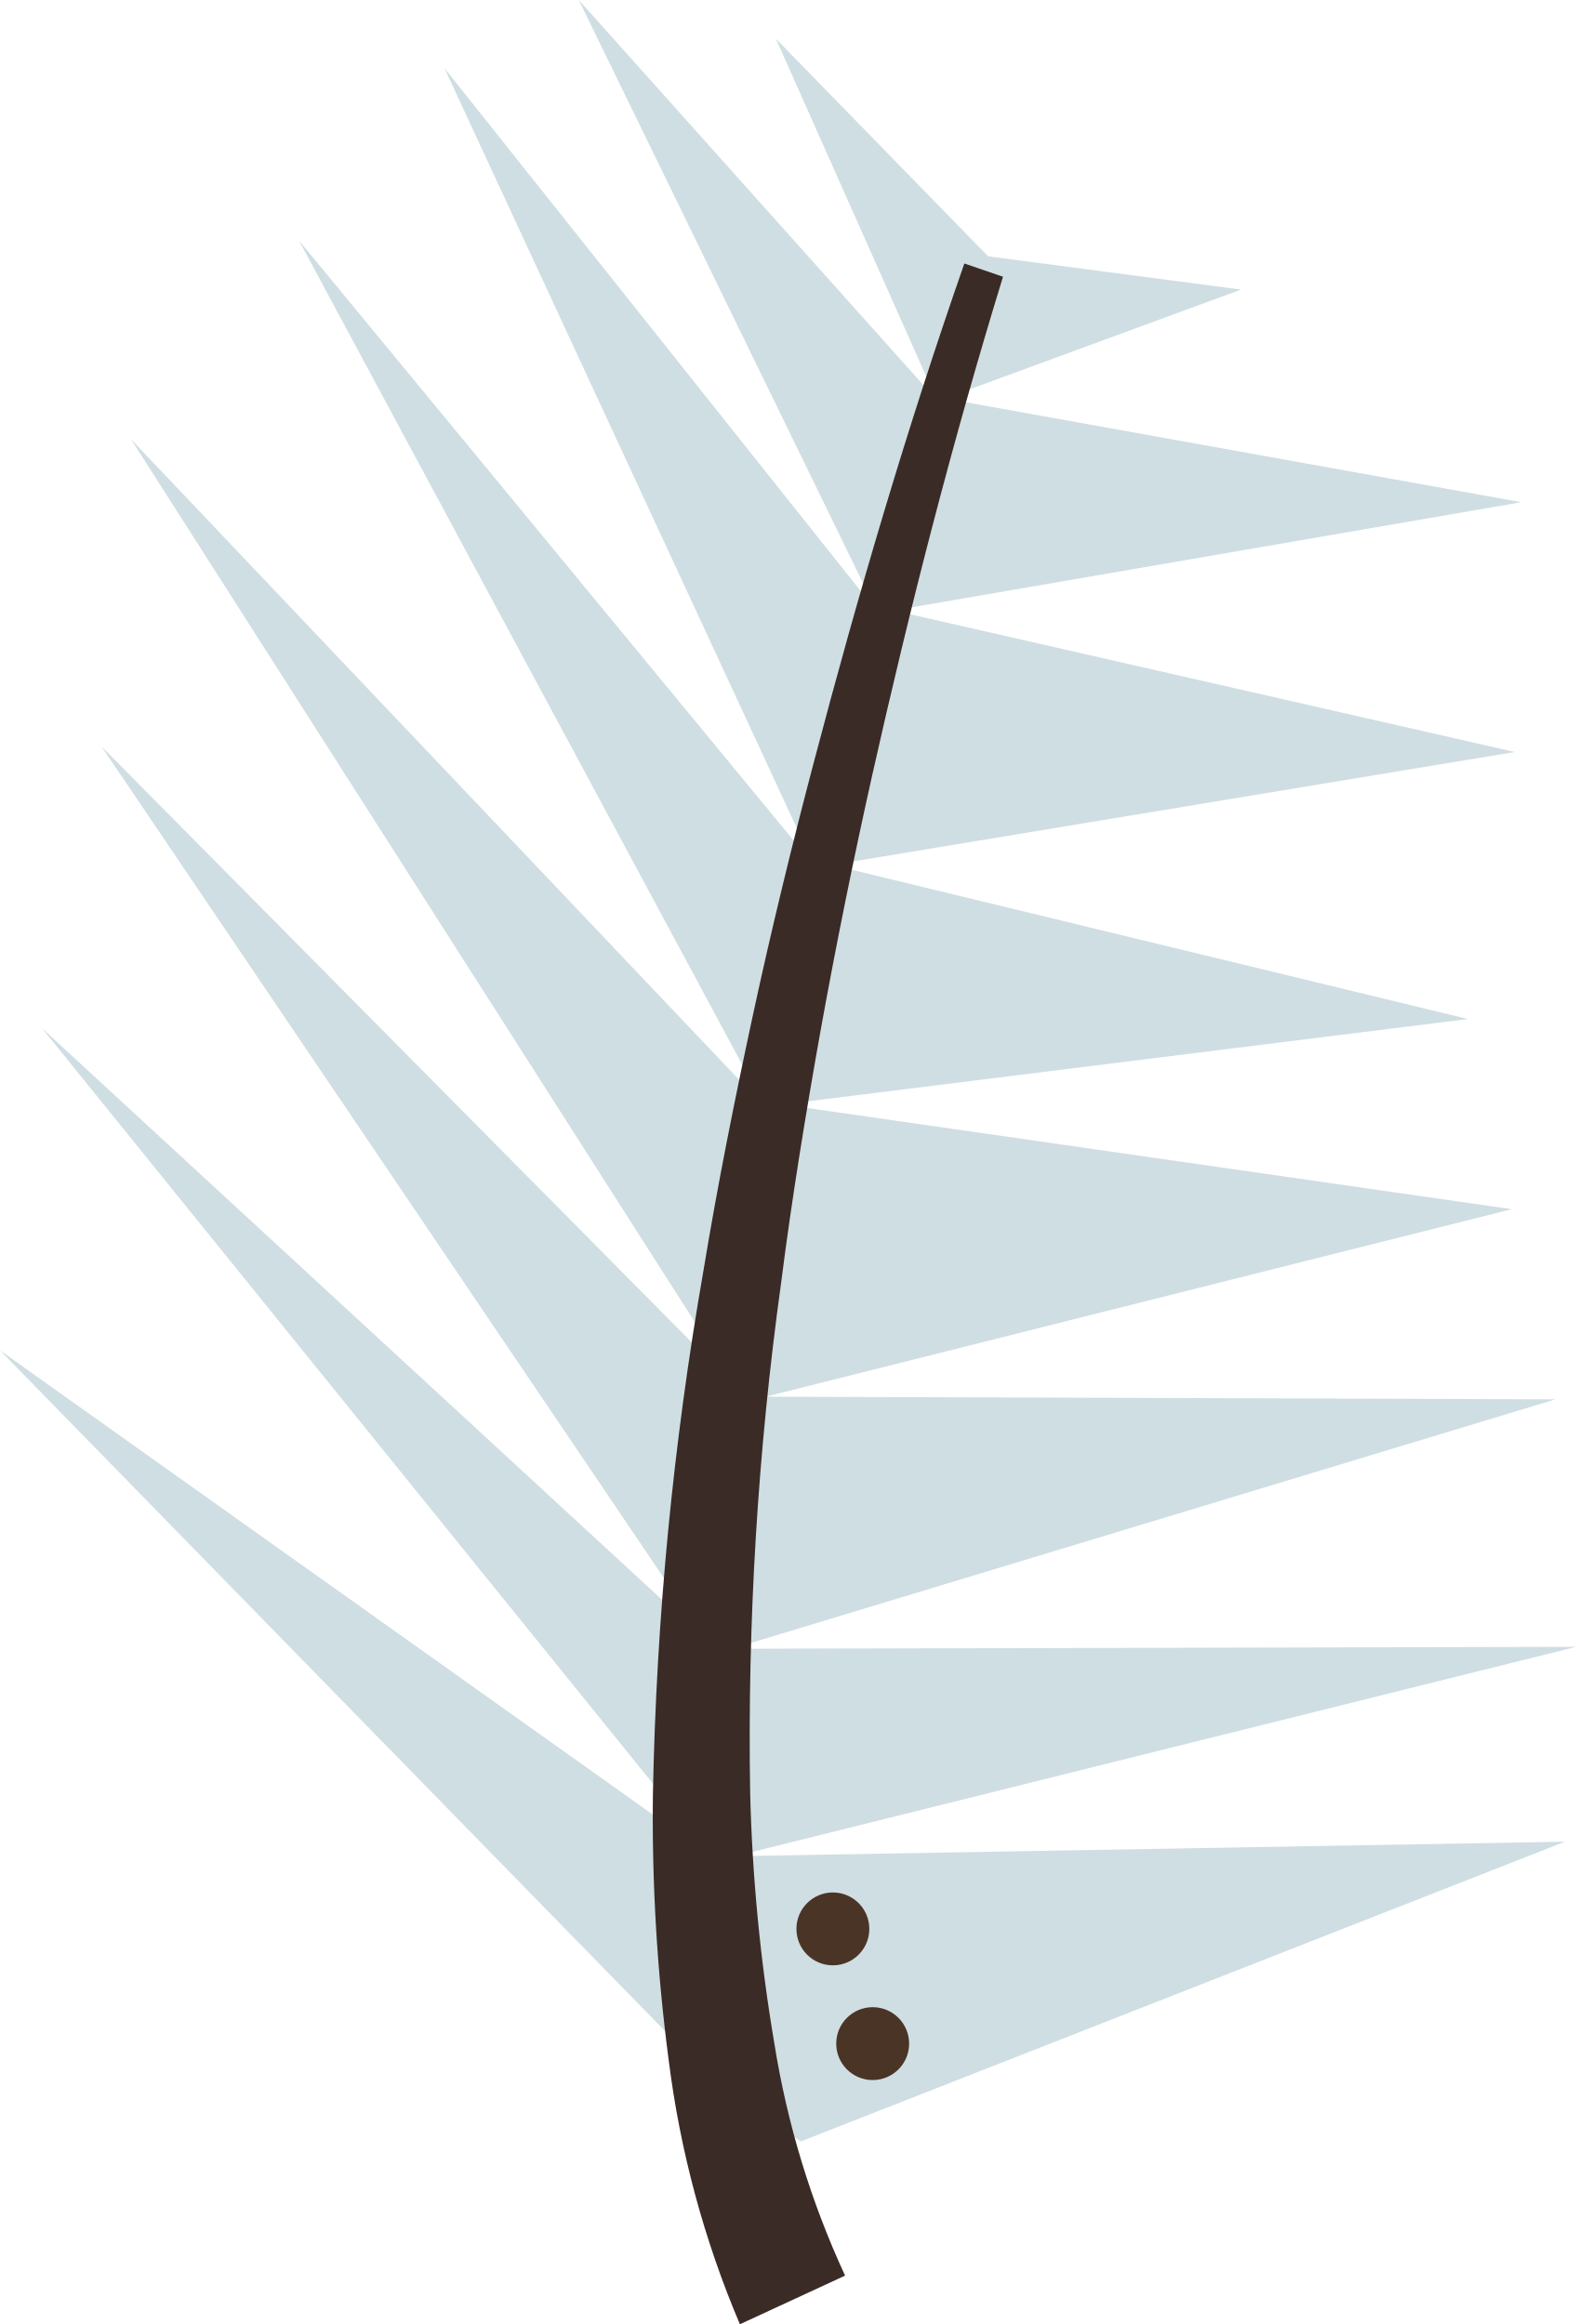
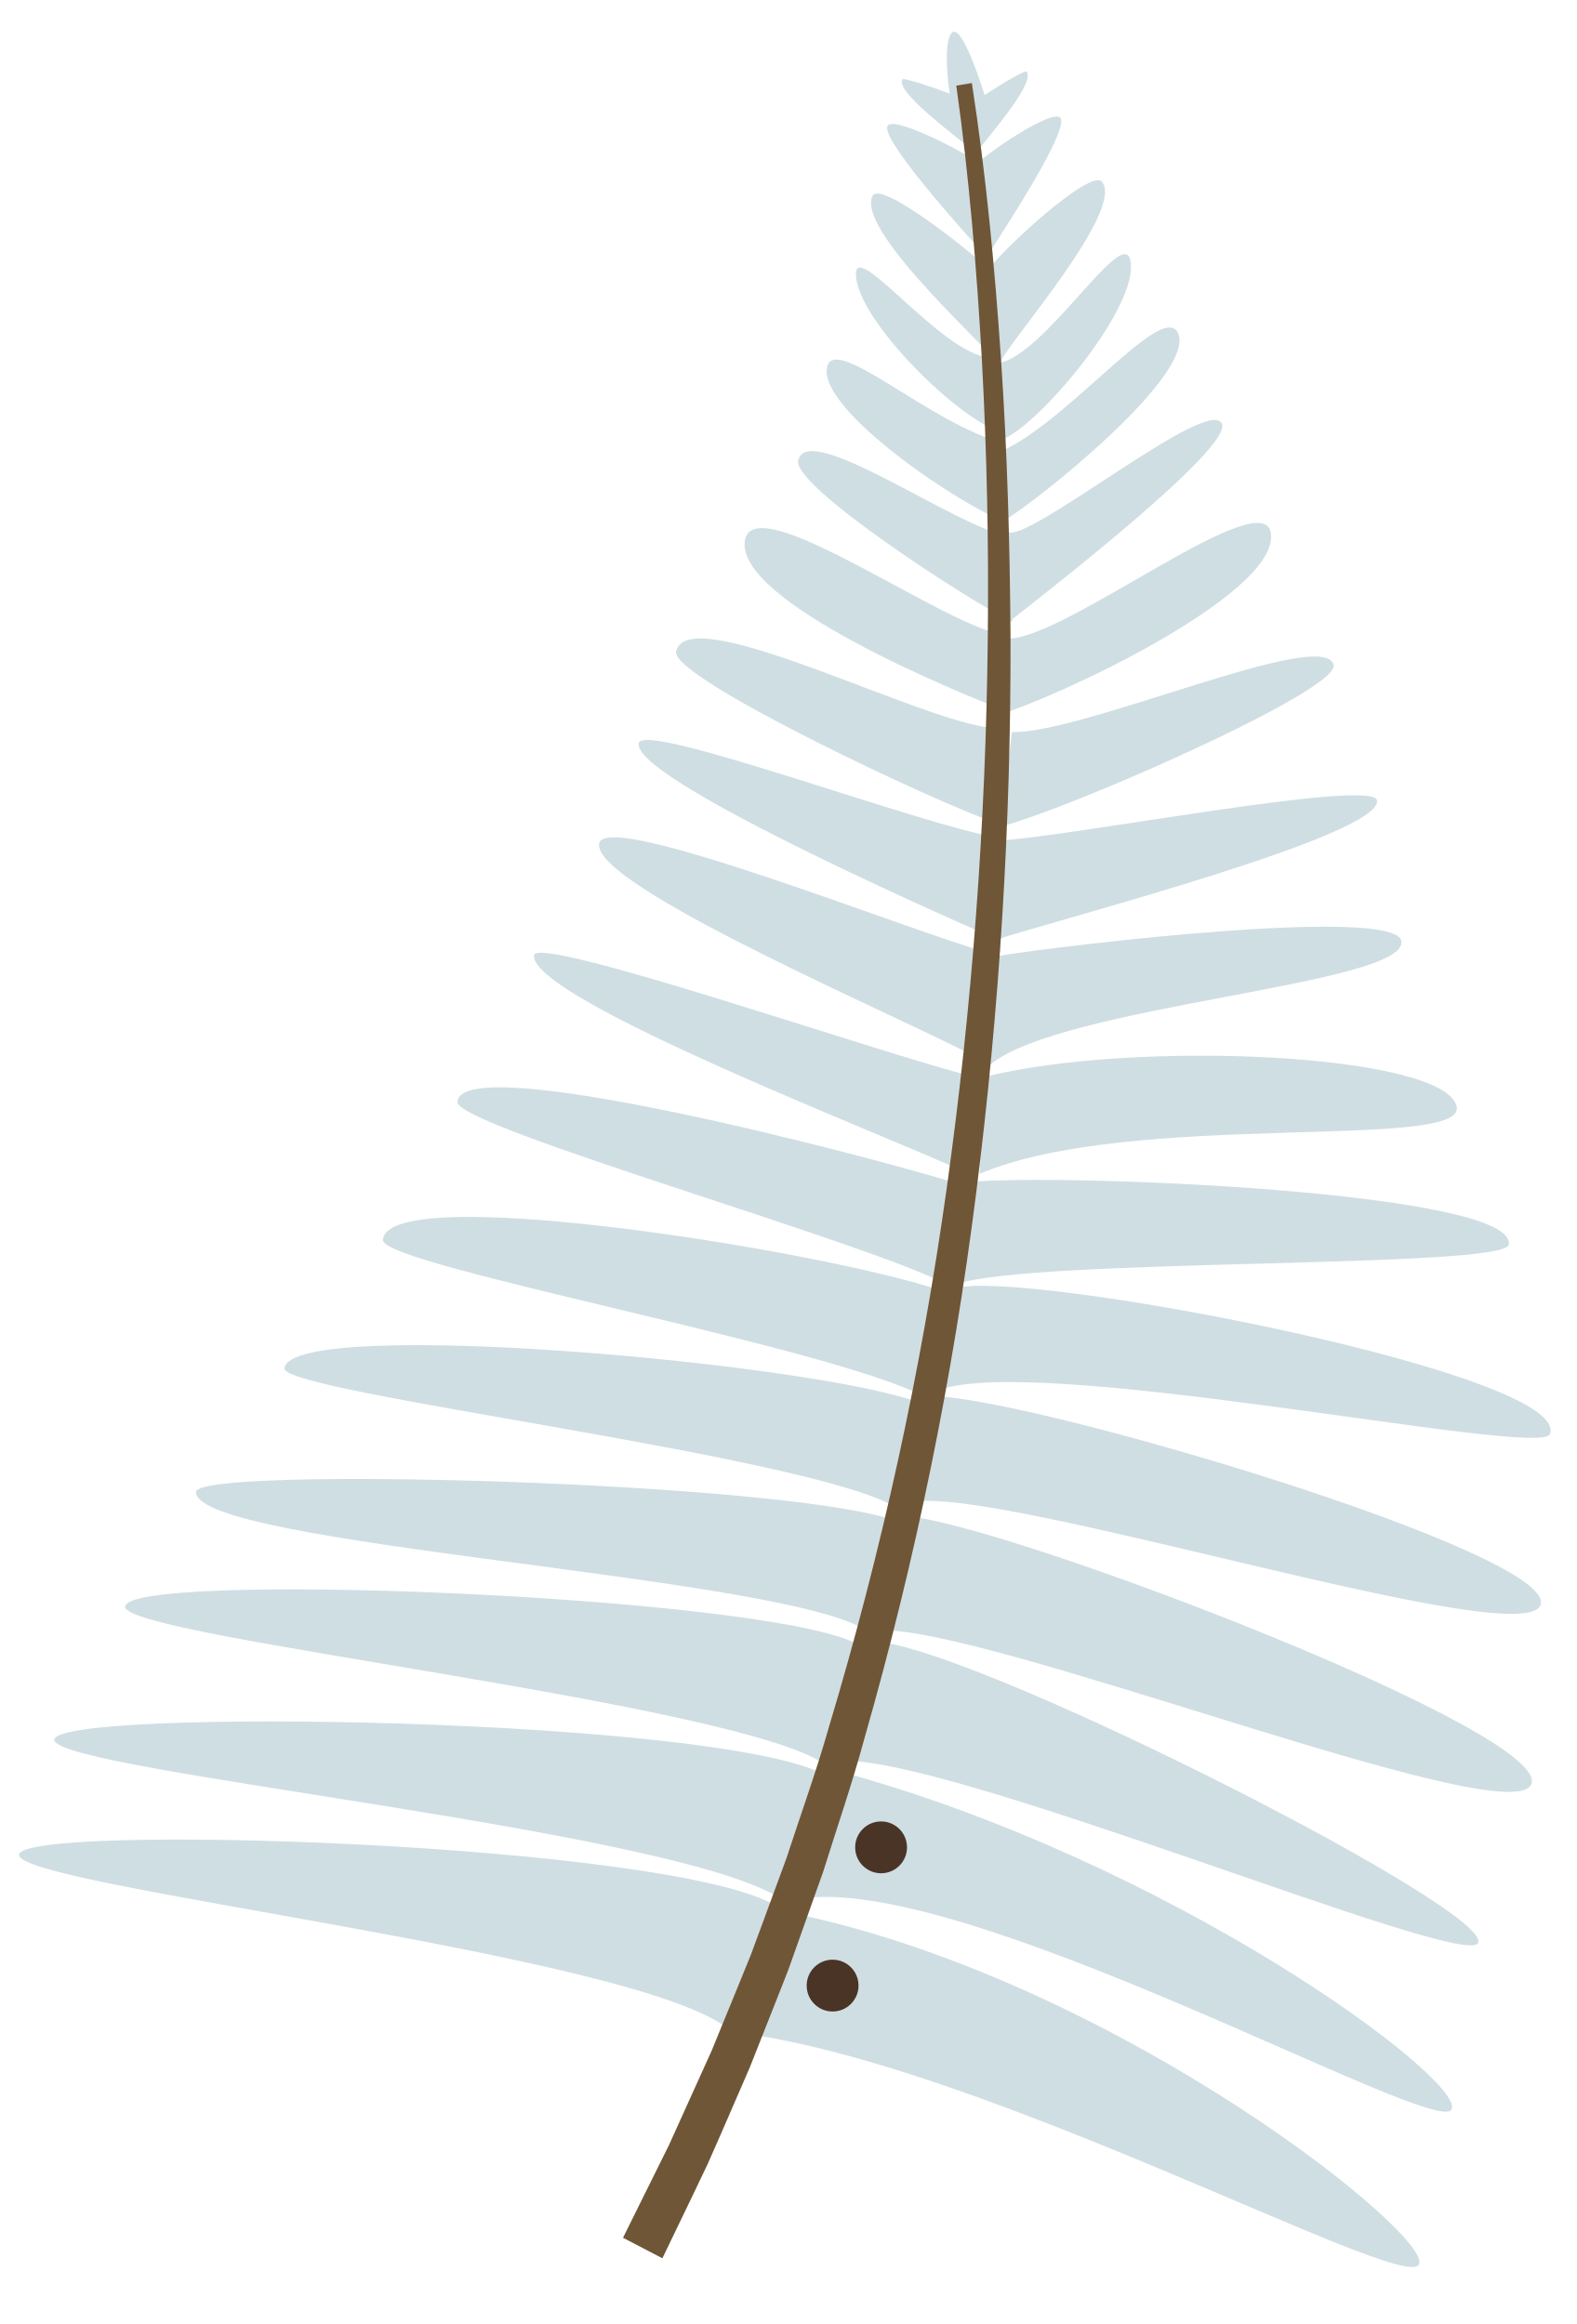
<svg xmlns="http://www.w3.org/2000/svg" viewBox="0 0 178.16 262.75">
  <defs>
-     <style>.cls-1{fill:#cfdee3;}.cls-2{fill:#4a3426;}.cls-3{fill:#3a2b26;}</style>
+     <style>.cls-1{fill:#cfdee3;}.cls-2{fill:#6f5637;}.cls-3{fill:#4a3426;}</style>
  </defs>
  <g id="leaves-individual">
-     <g id="leaf-2-back">
-       <polygon class="cls-1" points="80.53 235.12 0 152.67 80.46 209.9 4.76 116.26 79.79 185.44 11.47 84.39 83.29 156.92 14.81 49.66 86.47 125.16 33.79 27.19 92.01 97.82 50.24 7.71 99.09 69.09 65.42 0 105.87 45.21 87.7 4.38 111.69 28.98 140.28 32.74 106.78 45.05 171.96 56.78 100.98 69.02 171.21 85.02 94.01 97.79 165.92 115.21 88.46 124.87 170.87 136.71 86.55 157.91 175.81 158.21 82.69 186.41 178.16 186.19 83.09 209.86 176.89 208.22 90.51 242.11 80.53 235.12" />
-       <circle class="cls-2" cx="98.64" cy="231.05" r="4.12" />
-       <circle class="cls-2" cx="94.14" cy="218.08" r="4.12" />
-       <path class="cls-3" d="M113.37,31.29c-5.7,18.55-10.55,37.47-14.8,56.43Q95.38,102,92.79,116.3c-1.71,9.56-3.28,19.13-4.5,28.74a374.9,374.9,0,0,0-3.5,57.65A199,199,0,0,0,87.52,231a100,100,0,0,0,8,26.28l-11.89,5.5a112.18,112.18,0,0,1-8.05-29.87A210.22,210.22,0,0,1,73.8,202.8a385.84,385.84,0,0,1,5.7-59.07c1.6-9.72,3.53-19.36,5.61-29S89.5,95.62,92,86.13c5-19,10.52-37.76,17-56.34Z" />
+     <g id="leaf-1-back">
+       <path class="cls-1" d="M90.12,214.72c18.38-3.37,72.24,27.05,73.95,23.78s-31.83-28.24-69.85-38.41Z" />
+       <path class="cls-1" d="M83.6,229.85c27.38,3.5,74.35,29,76.73,26.25s-33.16-31.58-69.66-39.56Z" />
+       <path class="cls-1" d="M99,184.34c11.43-1,71.44,22.92,74.06,17.43,2.73-5.71-57.51-28.77-69.94-30.27Z" />
+       <path class="cls-1" d="M94.81,199.1c11.81-.95,70.29,23.47,72.23,20.61,2.31-3.42-54.68-32.39-67.42-34.05Z" />
+       <path class="cls-1" d="M105.62,157.36c10.25-4.76,68.52,7.59,69.57,4.78,2.48-6.62-55.49-17.93-66.3-16.67Z" />
+       <path class="cls-1" d="M103,169.82c10.22-1.93,69.87,17.39,71.16,11.53s-57.26-23.27-68.61-23.49Z" />
+       <path class="cls-1" d="M110.73,132.71c17-7.23,54.89-2.56,53.92-7.57-1.16-6-36.19-7.69-53.44-3.37Z" />
+       <path class="cls-1" d="M108.05,145.18c9.16-3,62.06-1.7,62.49-4.47.94-6-50.81-8.1-61.19-7.05Z" />
+       <path class="cls-1" d="M111.92,120.37c8.15-6.75,47.06-9,46.48-13.94-.46-4-37.54.33-46,1.71Z" />
+       <path class="cls-1" d="M113.05,93.46c7.16-1.73,38.44-15.4,37.69-18.3-1.13-4.33-28.3,7.8-36.36,7.61Z" />
+       <path class="cls-1" d="M112.51,106.27c7.27-2.38,43.6-11.78,43.14-15.76-.3-2.6-34.72,4.12-42.95,4.54Z" />
+       <path class="cls-1" d="M112.8,80.82c5.83-1.58,31.66-13.5,30.86-20.46-.69-6-23.08,11.77-29.6,11.83Z" />
+       <path class="cls-1" d="M113,41c1.28-2.65,14.13-17.22,11.56-20.44-1.25-1.56-11.14,7.5-13,10.1Z" />
+       <path class="cls-1" d="M110.23,17.44c.74-1.15,7-8.12,5.79-9.35-.23-.23-5.82,3.15-6.82,4.26Z" />
+       <path class="cls-1" d="M111.12,29.72c.9-1.57,9.62-14.5,8.78-16.32-.64-1.41-8.89,4.21-10.12,5.72Z" />
+       <path class="cls-1" d="M113.92,70.4c4.17-3.29,25.31-19.67,24.2-22.46C136.79,44.59,117,60.83,114.05,60.2Z" />
+       <path class="cls-1" d="M113.62,49.53c4.3-2,15.31-15.19,14.13-20.15-.92-3.89-9.83,11.09-15,11.67Z" />
+       <path class="cls-1" d="M113.28,59c4.25-2.53,21.95-16.79,19.87-21.34-1.67-3.64-11.88,9.37-19.49,13.13Z" />
+       <path class="cls-1" d="M107.75,12.86c-.56-2.17-1.27-8.45-.08-9.22s3.64,6.91,4.2,9.07Z" />
+       <path class="cls-1" d="M89.14,215.33c-9.25-8.26-83.28-15-83-18.65s75.64-2.52,87.28,4.08Z" />
+       <path class="cls-1" d="M82.62,229.65C73.18,221,1.7,213.3,2.15,209.68s73.54-1.35,85.58,5.79Z" />
+       <path class="cls-1" d="M97.88,184.32c-9.62-6.24-75.73-9.55-75.73-15.64,0-3,67.69-1.16,79.37,3.36Z" />
+       <path class="cls-1" d="M93.45,199.61c-9.5-7.07-79.18-14.47-79.3-17.93-.15-4.12,70.68-1.36,82.37,4Z" />
+       <path class="cls-1" d="M105.46,158.49c-8.3-5.68-62.38-15.31-62.18-18.3.48-7.05,54.06,2,64.12,6.12Z" />
+       <path class="cls-1" d="M101.72,170.7c-8.51-6-69.9-13.18-69.57-16,.7-6,61.76-.42,72.19,4.07Z" />
+       <path class="cls-1" d="M109.26,132.61c-8.39-4-49-19.47-48.92-24.57,0-2.58,39.6,11.21,49.48,13.63Z" />
+       <path class="cls-1" d="M107.3,145.38c-8.4-4.7-55.72-18-55.59-20.78.27-6.07,46.63,6.15,56.6,9.23Z" />
+       <path class="cls-1" d="M112.13,40.37c-1.83-2.31-15.32-14.5-13.51-18.21.87-1.79,10.28,5.67,12.65,7.8Z" />
+       <path class="cls-1" d="M109.68,16.83c-1-1-8.57-6.41-7.69-7.86.17-.28,6.36,1.81,7.57,2.67Z" />
+       <path class="cls-1" d="M111.48,29c-1.21-1.32-11.62-12.71-11.2-14.66.32-1.52,8.67,2.83,10.2,4Z" />
+       <path class="cls-1" d="M111.22,120c-7-4-44.53-19.76-43.49-24.65.83-3.91,35.88,10.25,44.18,12.42Z" />
+       <path class="cls-1" d="M112.65,93.08c-7-2.4-36.85-16.47-36.23-19.41,1.27-6,27.87,8.08,35.91,8.65Z" />
+       <path class="cls-1" d="M112,105.89c-7-3.06-40.63-18-39.8-21.87.54-2.57,32.51,9.48,40.67,10.69Z" />
+       <path class="cls-1" d="M114.09,80.53C108.43,78.4,82.77,67.87,84.22,61c1.25-5.87,22.94,10.12,29.43,10.8Z" />
+       <path class="cls-1" d="M114.42,70.31C109.64,68,89.59,55,90.22,52.07c1-4.74,18.28,7.83,23.75,8.5Z" />
+       <path class="cls-1" d="M113.36,48.88c-4.63-1-16.68-12.82-16.61-17.91,0-4,10.44,10,15.62,9.45Z" />
+       <path class="cls-1" d="M113.87,59.09c-4.71-1.54-21.43-12.68-20.39-17.57.83-3.92,11.88,6.61,20.13,8.62Z" />
+       <path class="cls-2" d="M109.85,9.39c1.61,10.4,2.59,20.82,3.3,31.29s1,20.93,1.07,31.41a488.05,488.05,0,0,1-3.88,62.77,409.82,409.82,0,0,1-12.63,61.67c-1.37,5.08-3.09,10.05-4.66,15.07L90.42,219l-1.32,3.72-1.45,3.68-2.9,7.34L81.6,241,80,244.64,78.3,248.2l-3.43,7.12L70.42,253l3.47-7,1.73-3.49,1.6-3.54,3.21-7.1,2.95-7.2,1.47-3.61,1.35-3.65,2.69-7.31c1.61-4.94,3.38-9.83,4.8-14.83A408.23,408.23,0,0,0,107,134.4a484.5,484.5,0,0,0,4.65-62.32q.18-15.63-.66-31.27C110.4,30.4,109.55,20,108.09,9.68Z" />
+       <circle class="cls-3" cx="94.11" cy="224.49" r="2.93" />
+       <circle class="cls-3" cx="99.59" cy="208.86" r="2.93" />
    </g>
  </g>
</svg>
